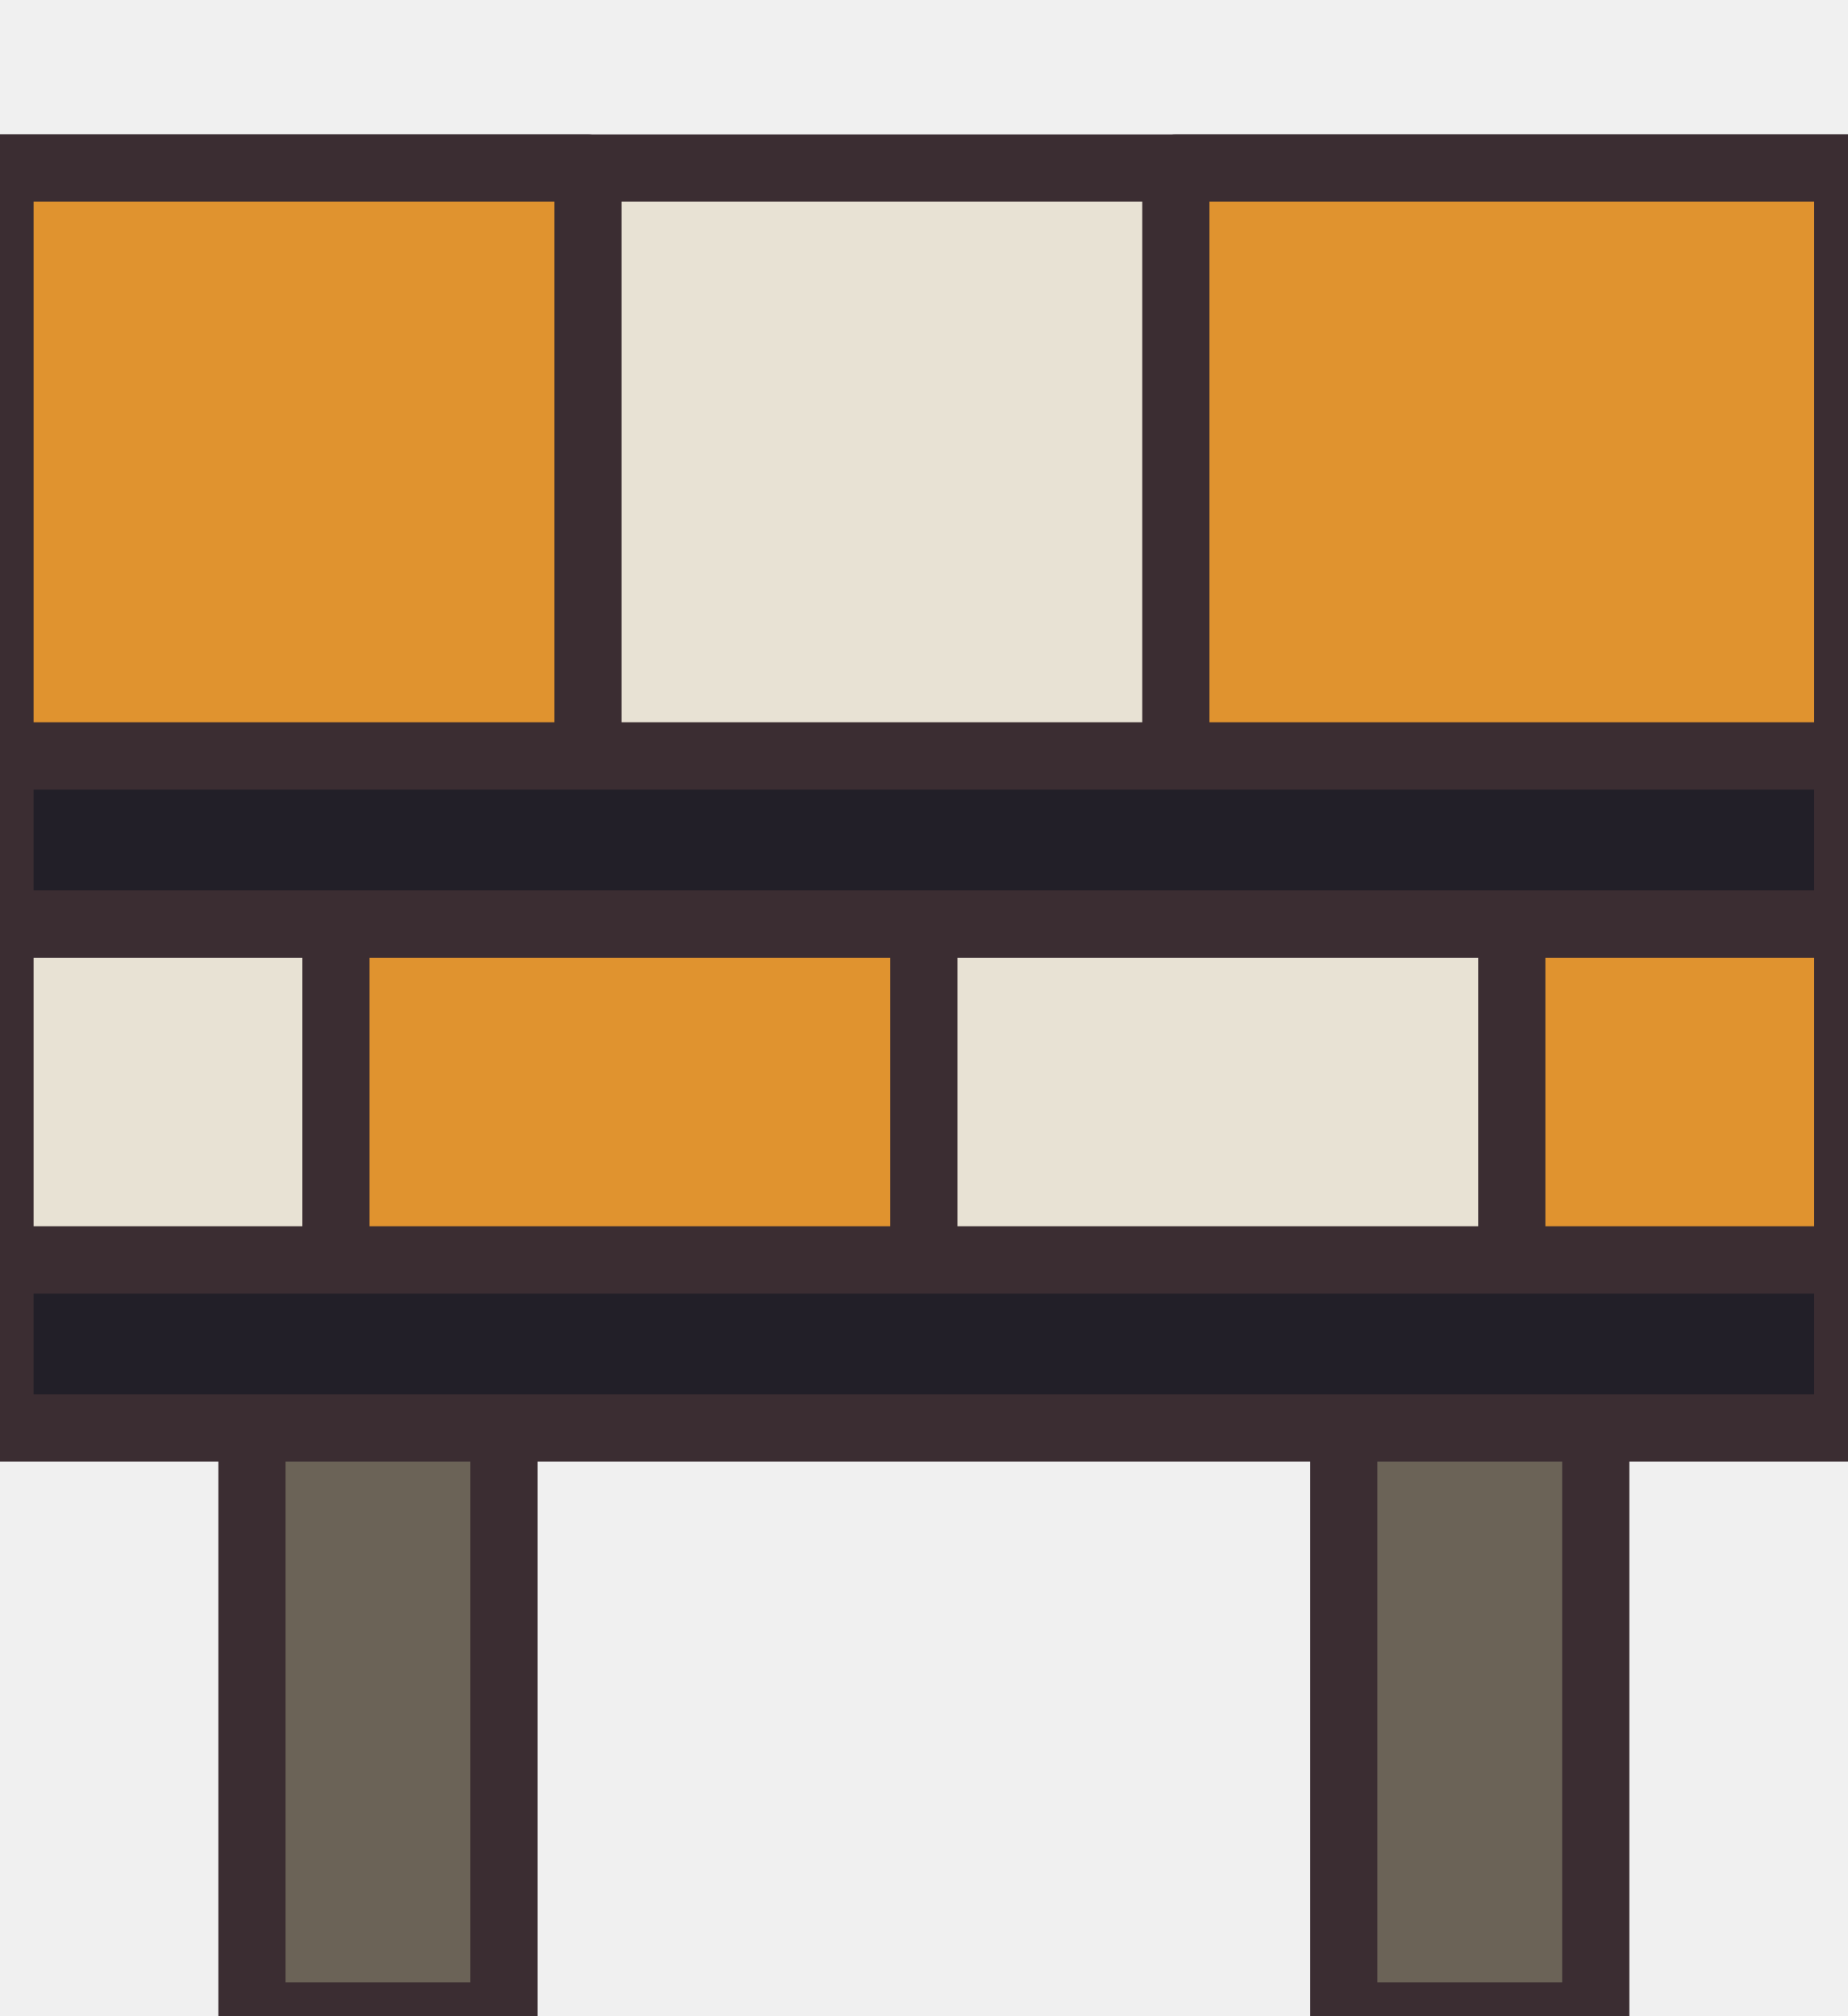
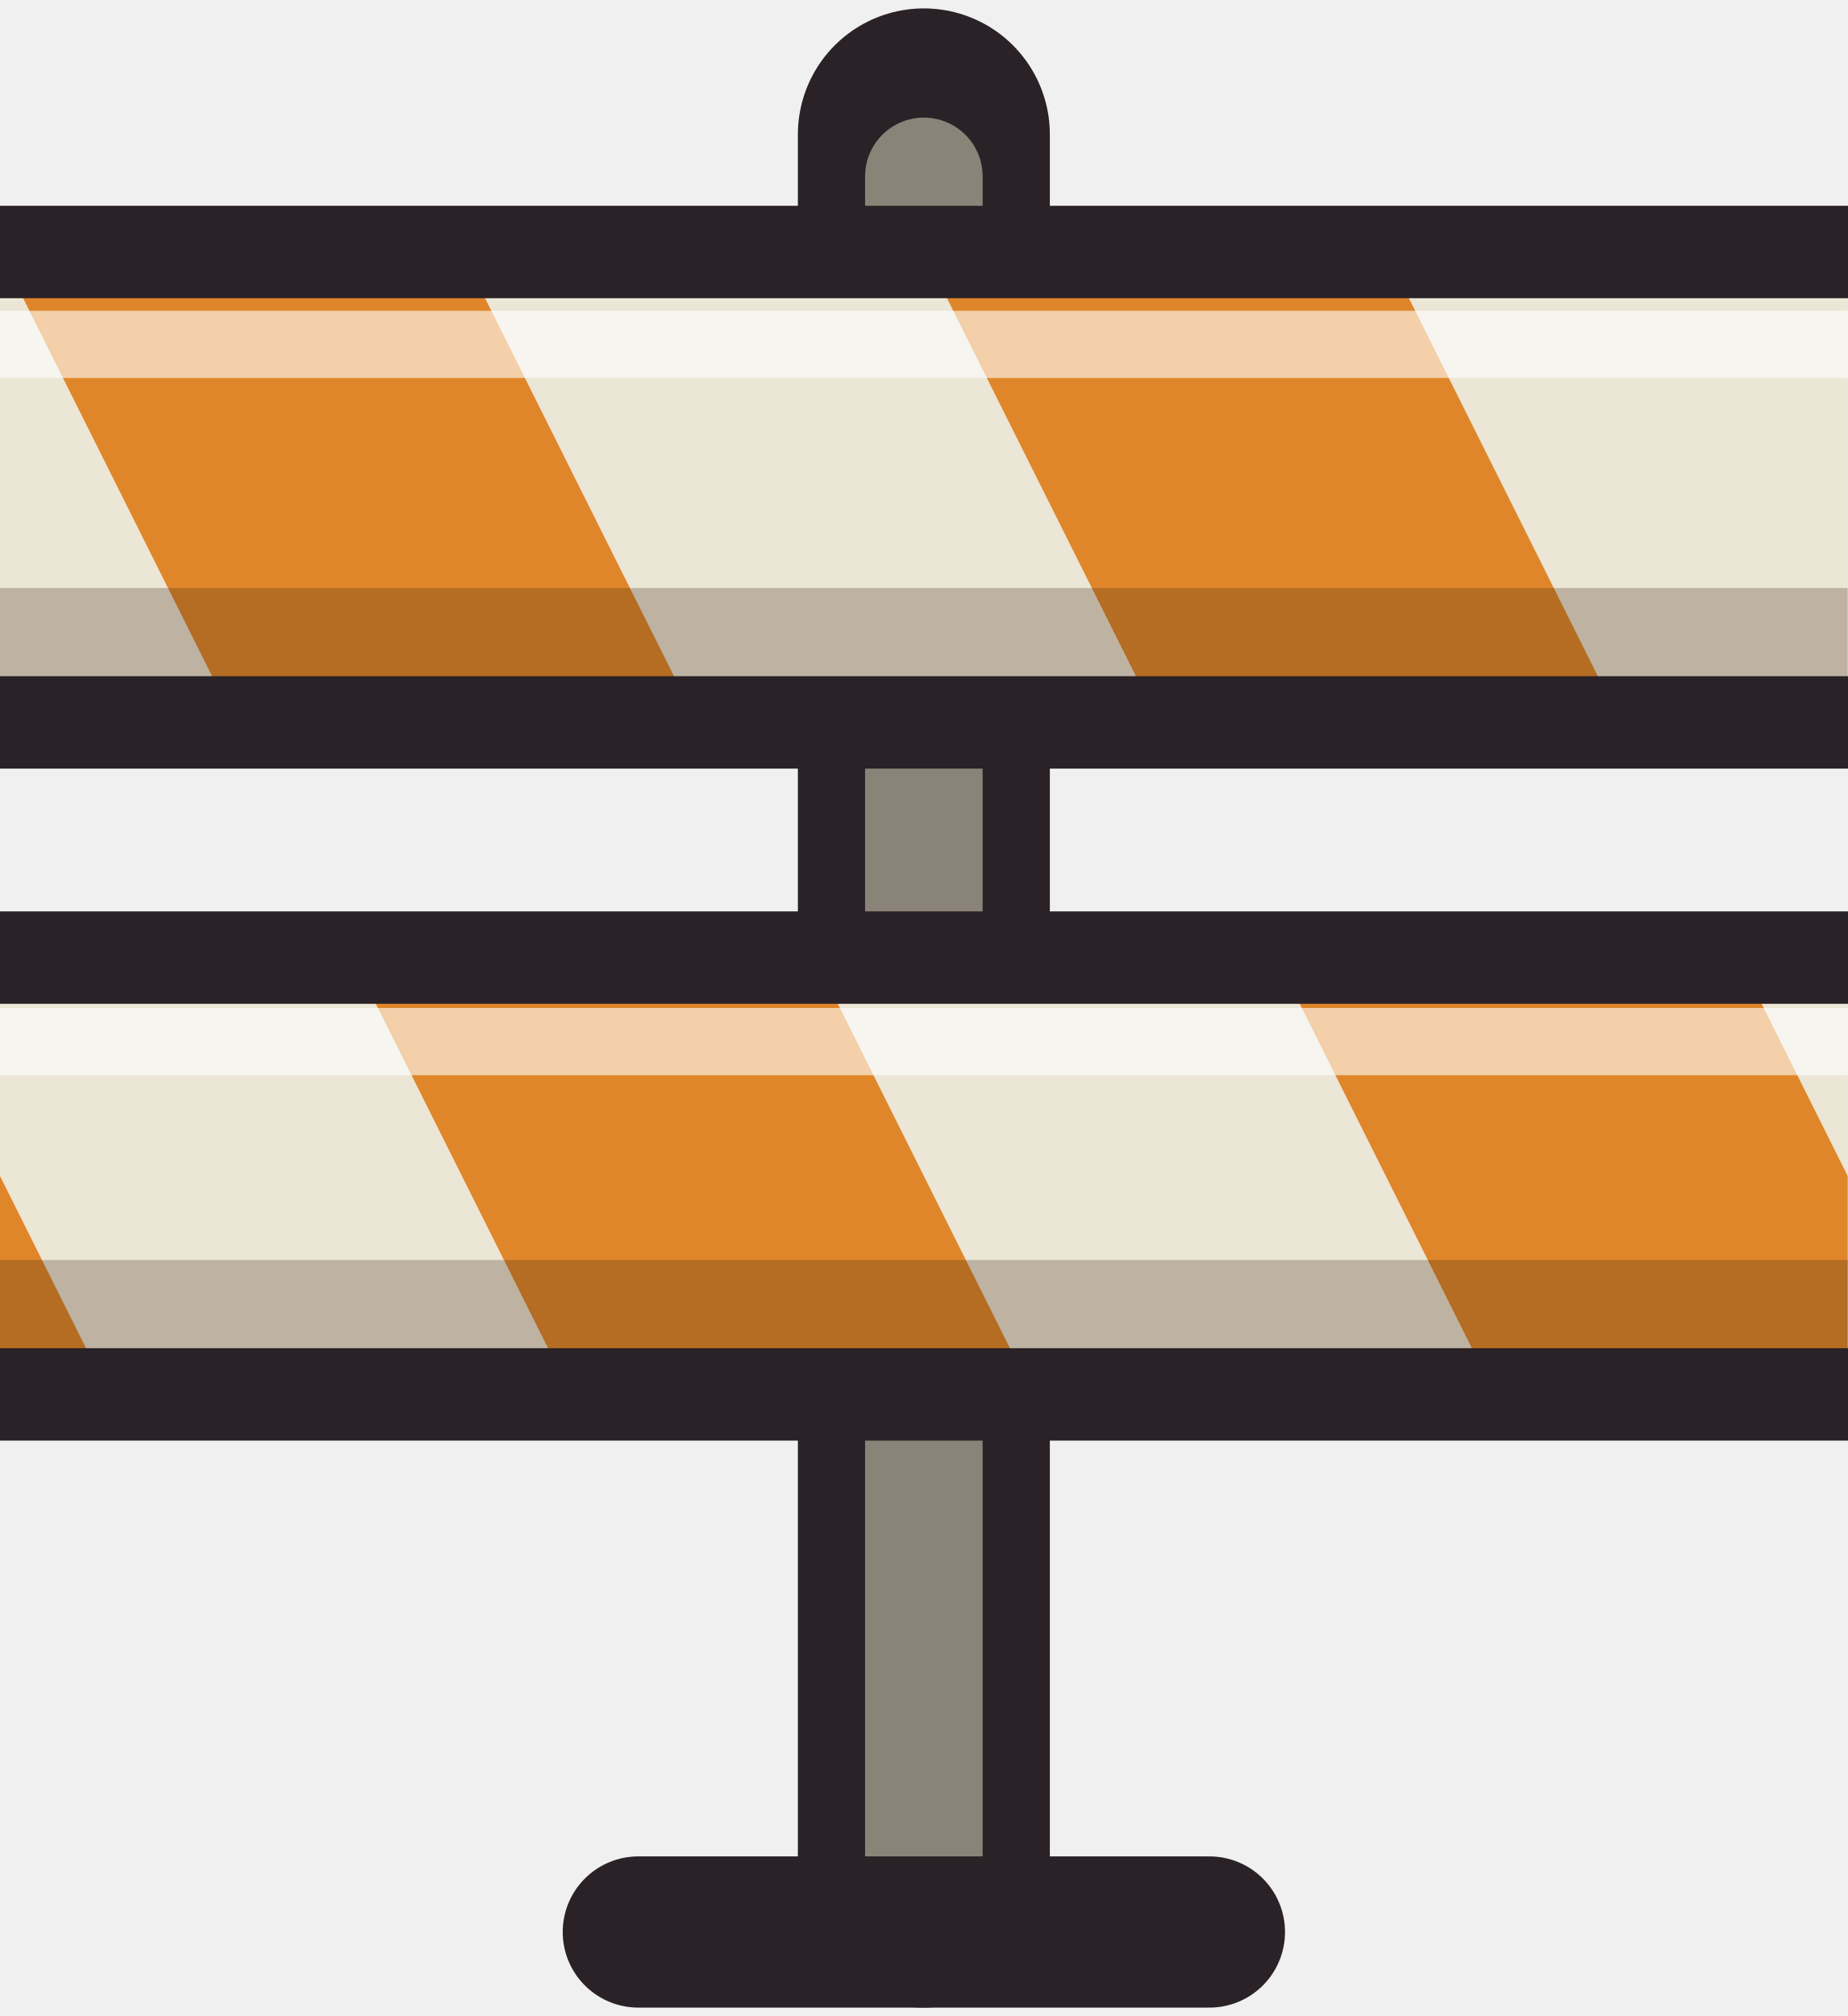
- <svg xmlns="http://www.w3.org/2000/svg" width="22" height="24" viewBox="0 0 22 24" shape-rendering="geometricPrecision" stroke="#3b2d32" stroke-width="0.8" stroke-linejoin="round" stroke-linecap="round">
-   <rect x="3" y="14" width="3" height="10" fill="#6b6357" />
-   <rect x="16" y="14" width="3" height="10" fill="#6b6357" />
-   <rect x="0" y="2" width="22" height="7" fill="#e8e2d4" />
-   <rect x="0" y="2" width="7" height="7" fill="#e0932f" />
-   <rect x="14" y="2" width="8" height="7" fill="#e0932f" />
-   <rect x="0" y="11" width="22" height="4" fill="#e8e2d4" />
-   <rect x="4" y="11" width="7" height="4" fill="#e0932f" />
-   <rect x="18" y="11" width="4" height="4" fill="#e0932f" />
-   <rect x="0" y="9" width="22" height="2" fill="#221f28" />
-   <rect x="0" y="15" width="22" height="2" fill="#221f28" />
+ <svg xmlns="http://www.w3.org/2000/svg" width="22" height="24" viewBox="0 0 22 24" shape-rendering="geometricPrecision" stroke="#2a2226" stroke-width="1" stroke-linejoin="round" stroke-linecap="round">
+   <defs>
+     <clipPath id="closure-across-rails">
+       <path d="M0 3 L22 3 L22 8.6 L0 8.6 Z M0 11.4 L22 11.4 L22 16.6 L0 16.6 Z" />
+     </clipPath>
+   </defs>
+   <path d="M11 1.6 L11 22.4" fill="none" stroke="#2a2226" stroke-width="3" />
+   <path d="M11 2.1 L11 22.2" fill="none" stroke="#8a8378" stroke-width="1.4" />
+   <path d="M7.6 23 L14.4 23" fill="none" stroke="#2a2226" stroke-width="1.8" />
+   <path d="M0 3 L22 3 L22 8.6 L0 8.6 Z M0 11.4 L22 11.4 L22 16.6 L0 16.6 Z" fill="#ece6d6" stroke="none" />
+   <g clip-path="url(#closure-across-rails)" stroke="none">
+     <path d="M-11 3 L-5.5 3 L1.5 17 L-4 17 Z M0 3 L5.5 3 L12.5 17 L7 17 Z M11 3 L16.5 3 L23.5 17 L18 17 Z M22 3 L27.5 3 L34.5 17 L29 17 Z" fill="#e0862a" />
+     <path d="M0 7 L22 7 L22 8.6 L0 8.6 Z M0 15 L22 15 L22 16.6 L0 16.6 Z" fill="#3b2410" fill-opacity="0.26" />
+     <path d="M0 4.1 L22 4.1 M0 12.4 L22 12.4" fill="none" stroke="#ffffff" stroke-opacity="0.6" stroke-width="0.8" />
+   </g>
+   <path d="M0 3 L22 3 M0 8.6 L22 8.6 M0 11.4 L22 11.4 M0 16.6 L22 16.6" fill="none" stroke-width="1.1" />
</svg>
